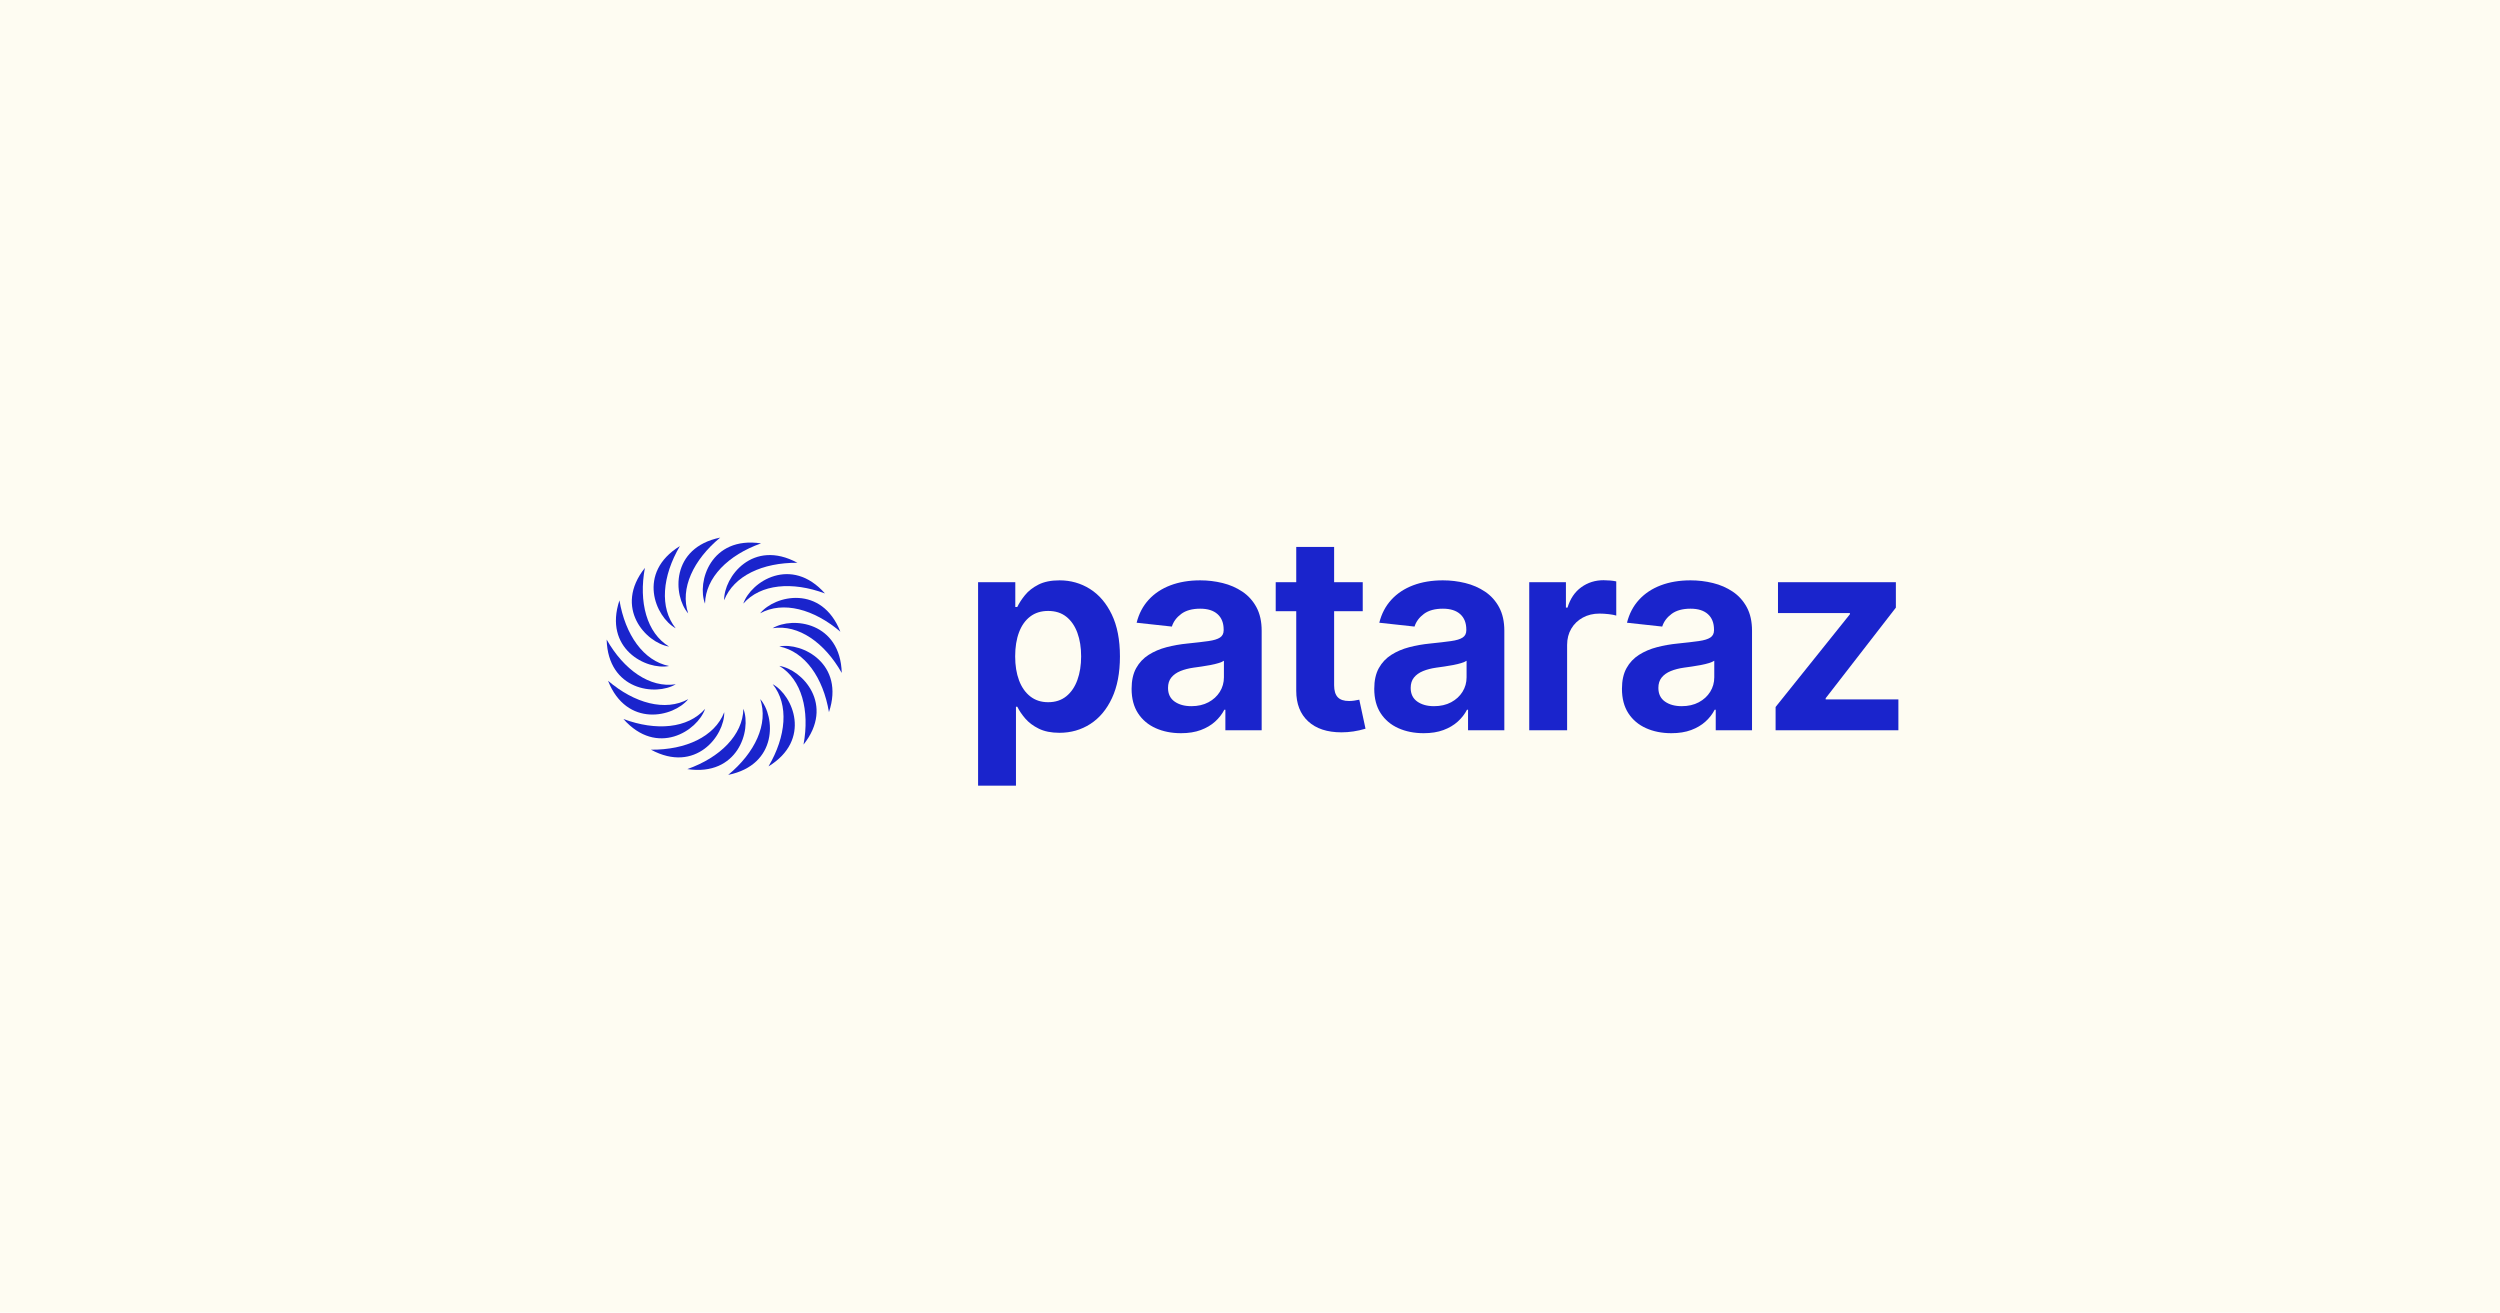
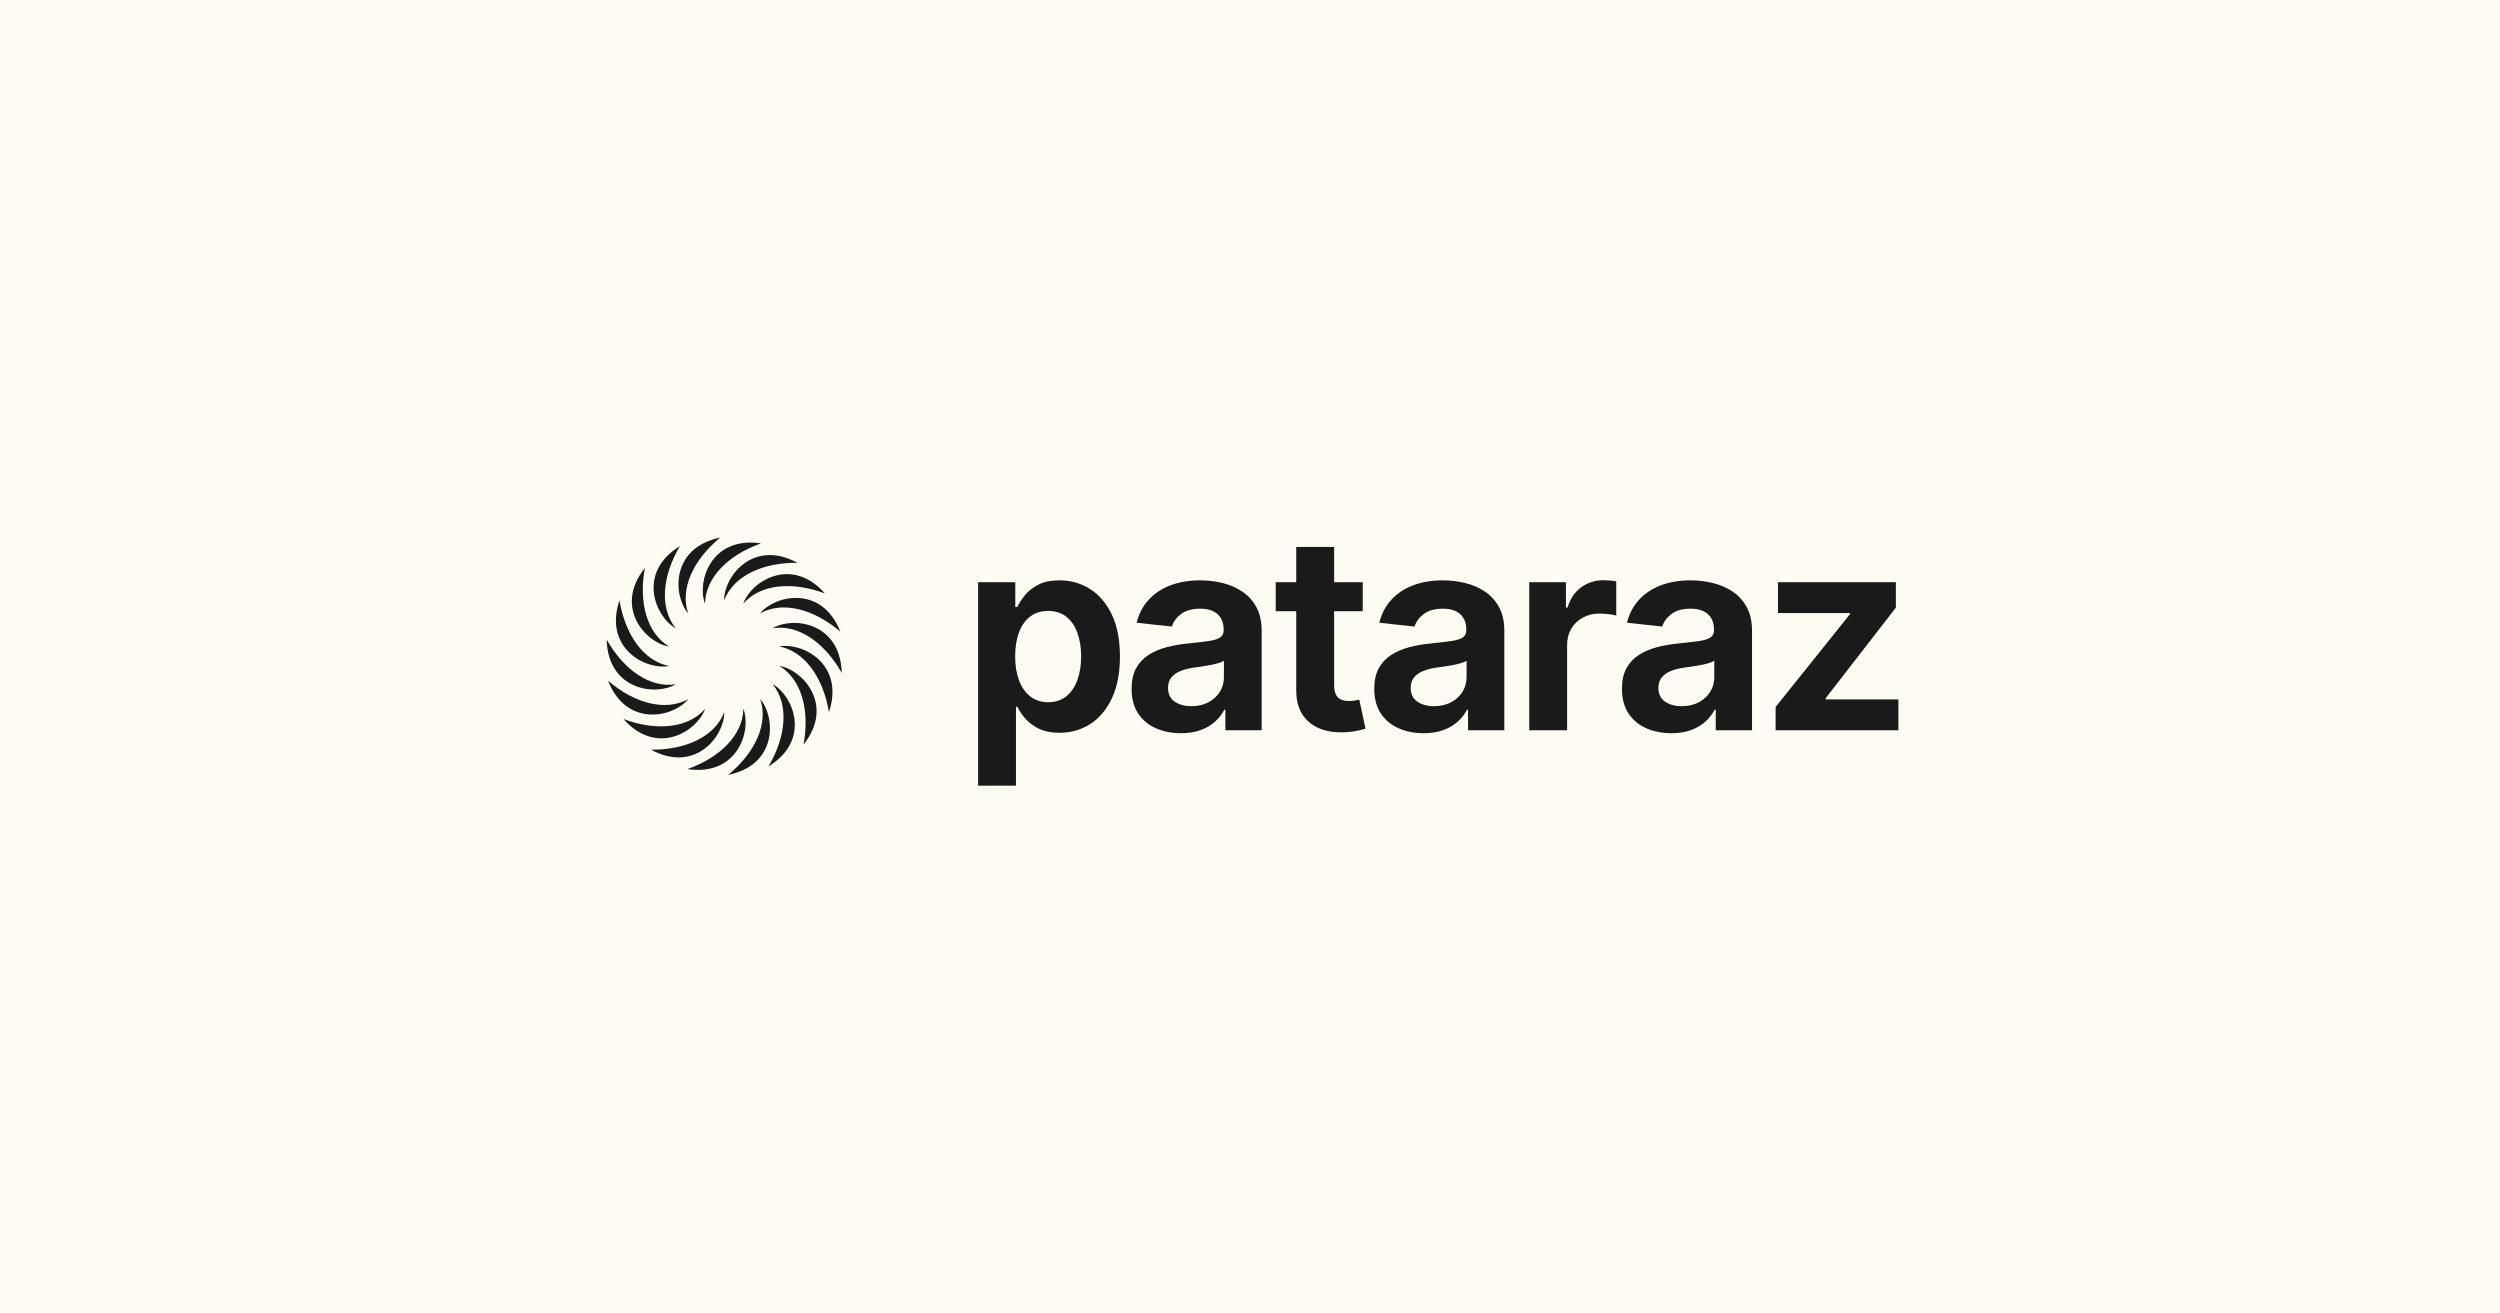
<svg xmlns="http://www.w3.org/2000/svg" viewBox="0 0 1200 630" width="1200" height="630" role="img">
  <rect x="0" y="0" width="1200" height="630" fill="#fefcf2" />
  <g transform="translate(276.00,243.38) scale(0.65105)">
    <g transform="translate(12.000,-70.610)">
-       <g fill="#1a24cc" fill-rule="evenodd" transform="translate(98.000,180.610) scale(1.691996)">
+       <g fill="#1a1a1a" fill-rule="evenodd" transform="translate(98.000,180.610) scale(1.691996)">
        <path d="M 24.021 4.207 C 34.076 5.809 48.334 21.156 34.565 38.492 C 37.315 23.602 33.799 10.137 24.021 4.207 Z" />
        <path d="M 21.131 12.172 C 30.033 17.113 38.182 36.41 19.314 47.992 C 26.994 34.941 28.291 21.082 21.131 12.172 Z" />
        <path d="M 15.693 18.664 C 22.369 26.352 23.424 47.273 1.736 51.703 C 13.412 42.062 19.373 29.488 15.693 18.664 Z" />
        <path d="M 8.365 22.906 C 12.006 32.414 5.842 52.434 -16.057 49.18 C -1.783 44.113 8.119 34.336 8.365 22.906 Z" />
        <path d="M 0.025 24.387 C 0.193 34.566 -12.443 51.27 -31.908 40.719 C -16.764 40.844 -4.115 35.043 0.025 24.387 Z" />
        <path d="M -8.318 22.922 C -11.639 32.547 -29.232 43.922 -43.912 27.352 C -29.725 32.648 -15.854 31.52 -8.318 22.922 Z" />
        <path d="M -15.658 18.695 C -22.068 26.602 -42.49 31.273 -50.619 10.684 C -39.1 20.512 -25.678 24.195 -15.658 18.695 Z" />
        <path d="M -21.107 12.211 C -29.838 17.449 -50.623 14.855 -51.221 -7.273 C -43.756 5.898 -32.404 13.953 -21.107 12.211 Z" />
        <path d="M -24.014 4.254 C -34.006 6.191 -52.654 -3.356 -45.643 -24.352 C -43.135 -9.422 -35.225 2.031 -24.014 4.254 Z" />
        <path d="M -24.021 -4.215 C -34.076 -5.812 -48.33 -21.16 -34.56 -38.496 C -37.315 -23.605 -33.795 -10.141 -24.021 -4.215 Z" />
        <path d="M -21.131 -12.176 C -30.033 -17.117 -38.178 -36.414 -19.311 -47.996 C -26.99 -34.945 -28.287 -21.086 -21.131 -12.176 Z" />
        <path d="M -15.693 -18.668 C -22.365 -26.359 -23.424 -47.277 -1.732 -51.703 C -13.412 -42.066 -19.373 -29.492 -15.693 -18.668 Z" />
        <path d="M -8.361 -22.91 C -12.006 -32.418 -5.842 -52.434 16.057 -49.18 C 1.783 -44.117 -8.119 -34.34 -8.361 -22.91 Z" />
        <path d="M -0.025 -24.387 C -0.193 -34.57 12.443 -51.27 31.904 -40.719 C 16.764 -40.848 4.115 -35.043 -0.025 -24.387 Z" />
        <path d="M 8.318 -22.93 C 11.639 -32.555 29.229 -43.93 43.912 -27.359 C 29.725 -32.652 15.854 -31.527 8.318 -22.93 Z" />
        <path d="M 15.658 -18.703 C 22.068 -26.609 42.49 -31.281 50.619 -10.688 C 39.1 -20.52 25.678 -24.203 15.658 -18.703 Z" />
        <path d="M 21.107 -12.219 C 29.842 -17.457 50.627 -14.863 51.221 7.269 C 43.756 -5.906 32.408 -13.961 21.107 -12.219 Z" />
        <path d="M 24.014 -4.262 C 34.01 -6.195 52.654 3.348 45.647 24.348 C 43.139 9.414 35.228 -2.035 24.014 -4.262 Z" />
      </g>
-       <g fill="#1a24cc">
+       <g fill="#1a1a1a">
        <path d="M94 -418V1118H375V931H390Q410.5 974 448.5 1020.75Q486.5 1067.5 549.75 1099.75Q613 1132 709 1132Q835 1132 938.25 1067.25Q1041.5 1002.5 1103.25 874.5Q1165 746.5 1165 557Q1165 372 1105.0 243.25Q1045 114.5 941.5 47.75Q838 -19 708 -19Q615.5 -19 552.25 12.25Q489 43.5 450.0 89.0Q411 134.5 390 178H380V-418ZM623 212Q704.5 212 759.75 256.5Q815 301 843.5 379.25Q872 457.5 872 558Q872 658.5 843.75 735.75Q815.5 813 760.5 857.0Q705.5 901 623 901Q543 901 487.5 858.75Q432 816.5 403.0 739.5Q374 662.5 374 558Q374 454.5 403.25 376.75Q432.5 299 488.25 255.5Q544 212 623 212Z" transform="translate(276.000,235.200) scale(0.097656,-0.097656)" />
        <path d="M414 -22Q307.5 -22 222.75 16.0Q138 54 89.5 128.5Q41 203 41 313Q41 407 75.5 469.25Q110 531.5 169.75 569.5Q229.5 607.5 305.0 627.25Q380.5 647 463 655Q561 665 621.0 673.5Q681 682 708.5 700.25Q736 718.5 736 755V760Q736 835 690.25 876.5Q644.5 918 559 918Q469 918 416.0 878.75Q363 839.5 345 783L79 812Q104.5 914 170.0 985.5Q235.5 1057 334.5 1094.5Q433.5 1132 559 1132Q645.5 1132 728.0 1111.75Q810.5 1091.5 877.25 1046.75Q944 1002 983.5 929.0Q1023 856 1023 751V0H749V155H741Q715.5 105.5 671.25 65.5Q627 25.5 563.25 1.75Q499.5 -22 414 -22ZM492 182Q566 182 621.25 211.5Q676.5 241 707.25 290.5Q738 340 738 400V525Q724.5 515.5 697.25 507.25Q670 499 636.0 492.5Q602 486 568.75 481.25Q535.5 476.5 510 473Q453 465 409.25 447.0Q365.5 429 340.75 398.25Q316 367.5 316 320Q316 252 365.5 217.0Q415 182 492 182Z" transform="translate(394.359,235.200) scale(0.097656,-0.097656)" />
        <path d="M669 1118V899H12V1118ZM167 1384H453V340Q453 279 480.0 250.0Q507 221 566 221Q583.5 221 605.0 224.0Q626.5 227 643 231L690 12Q643.5 -2 598.25 -8.75Q553 -15.5 508.5 -15.5Q347 -15.5 257.0 67.5Q167 150.5 167 298Z" transform="translate(503.441,235.200) scale(0.097656,-0.097656)" />
        <path d="M414 -22Q307.5 -22 222.75 16.0Q138 54 89.5 128.5Q41 203 41 313Q41 407 75.5 469.25Q110 531.5 169.75 569.5Q229.5 607.5 305.0 627.25Q380.5 647 463 655Q561 665 621.0 673.5Q681 682 708.5 700.25Q736 718.5 736 755V760Q736 835 690.25 876.5Q644.5 918 559 918Q469 918 416.0 878.75Q363 839.5 345 783L79 812Q104.5 914 170.0 985.5Q235.5 1057 334.5 1094.5Q433.5 1132 559 1132Q645.5 1132 728.0 1111.75Q810.5 1091.5 877.25 1046.75Q944 1002 983.5 929.0Q1023 856 1023 751V0H749V155H741Q715.5 105.5 671.25 65.5Q627 25.5 563.25 1.75Q499.5 -22 414 -22ZM492 182Q566 182 621.25 211.5Q676.5 241 707.25 290.5Q738 340 738 400V525Q724.5 515.5 697.25 507.25Q670 499 636.0 492.5Q602 486 568.75 481.25Q535.5 476.5 510 473Q453 465 409.25 447.0Q365.5 429 340.75 398.25Q316 367.5 316 320Q316 252 365.5 217.0Q415 182 492 182Z" transform="translate(573.266,235.200) scale(0.097656,-0.097656)" />
        <path d="M94 0V1118H371V926H383Q413.5 1027 487.0 1080.0Q560.5 1133 655 1133Q677.5 1133 704.5 1130.75Q731.5 1128.5 751 1124V866Q731.5 872.5 694.25 876.75Q657 881 624 881Q554 881 498.5 850.75Q443 820.5 411.5 767.25Q380 714 380 644V0Z" transform="translate(682.348,235.200) scale(0.097656,-0.097656)" />
        <path d="M414 -22Q307.5 -22 222.75 16.0Q138 54 89.5 128.5Q41 203 41 313Q41 407 75.5 469.25Q110 531.5 169.75 569.5Q229.5 607.5 305.0 627.25Q380.5 647 463 655Q561 665 621.0 673.5Q681 682 708.5 700.25Q736 718.5 736 755V760Q736 835 690.25 876.5Q644.5 918 559 918Q469 918 416.0 878.75Q363 839.5 345 783L79 812Q104.5 914 170.0 985.5Q235.5 1057 334.5 1094.5Q433.5 1132 559 1132Q645.5 1132 728.0 1111.75Q810.5 1091.5 877.25 1046.75Q944 1002 983.5 929.0Q1023 856 1023 751V0H749V155H741Q715.5 105.5 671.25 65.5Q627 25.5 563.25 1.75Q499.5 -22 414 -22ZM492 182Q566 182 621.25 211.5Q676.5 241 707.25 290.5Q738 340 738 400V525Q724.5 515.5 697.25 507.25Q670 499 636.0 492.5Q602 486 568.75 481.25Q535.5 476.5 510 473Q453 465 409.25 447.0Q365.5 429 340.75 398.25Q316 367.5 316 320Q316 252 365.5 217.0Q415 182 492 182Z" transform="translate(755.883,235.200) scale(0.097656,-0.097656)" />
        <path d="M84 0V176L645 876V885H102V1118H992V926L462 242V233H1011V0Z" transform="translate(864.965,235.200) scale(0.097656,-0.097656)" />
      </g>
    </g>
  </g>
</svg>
